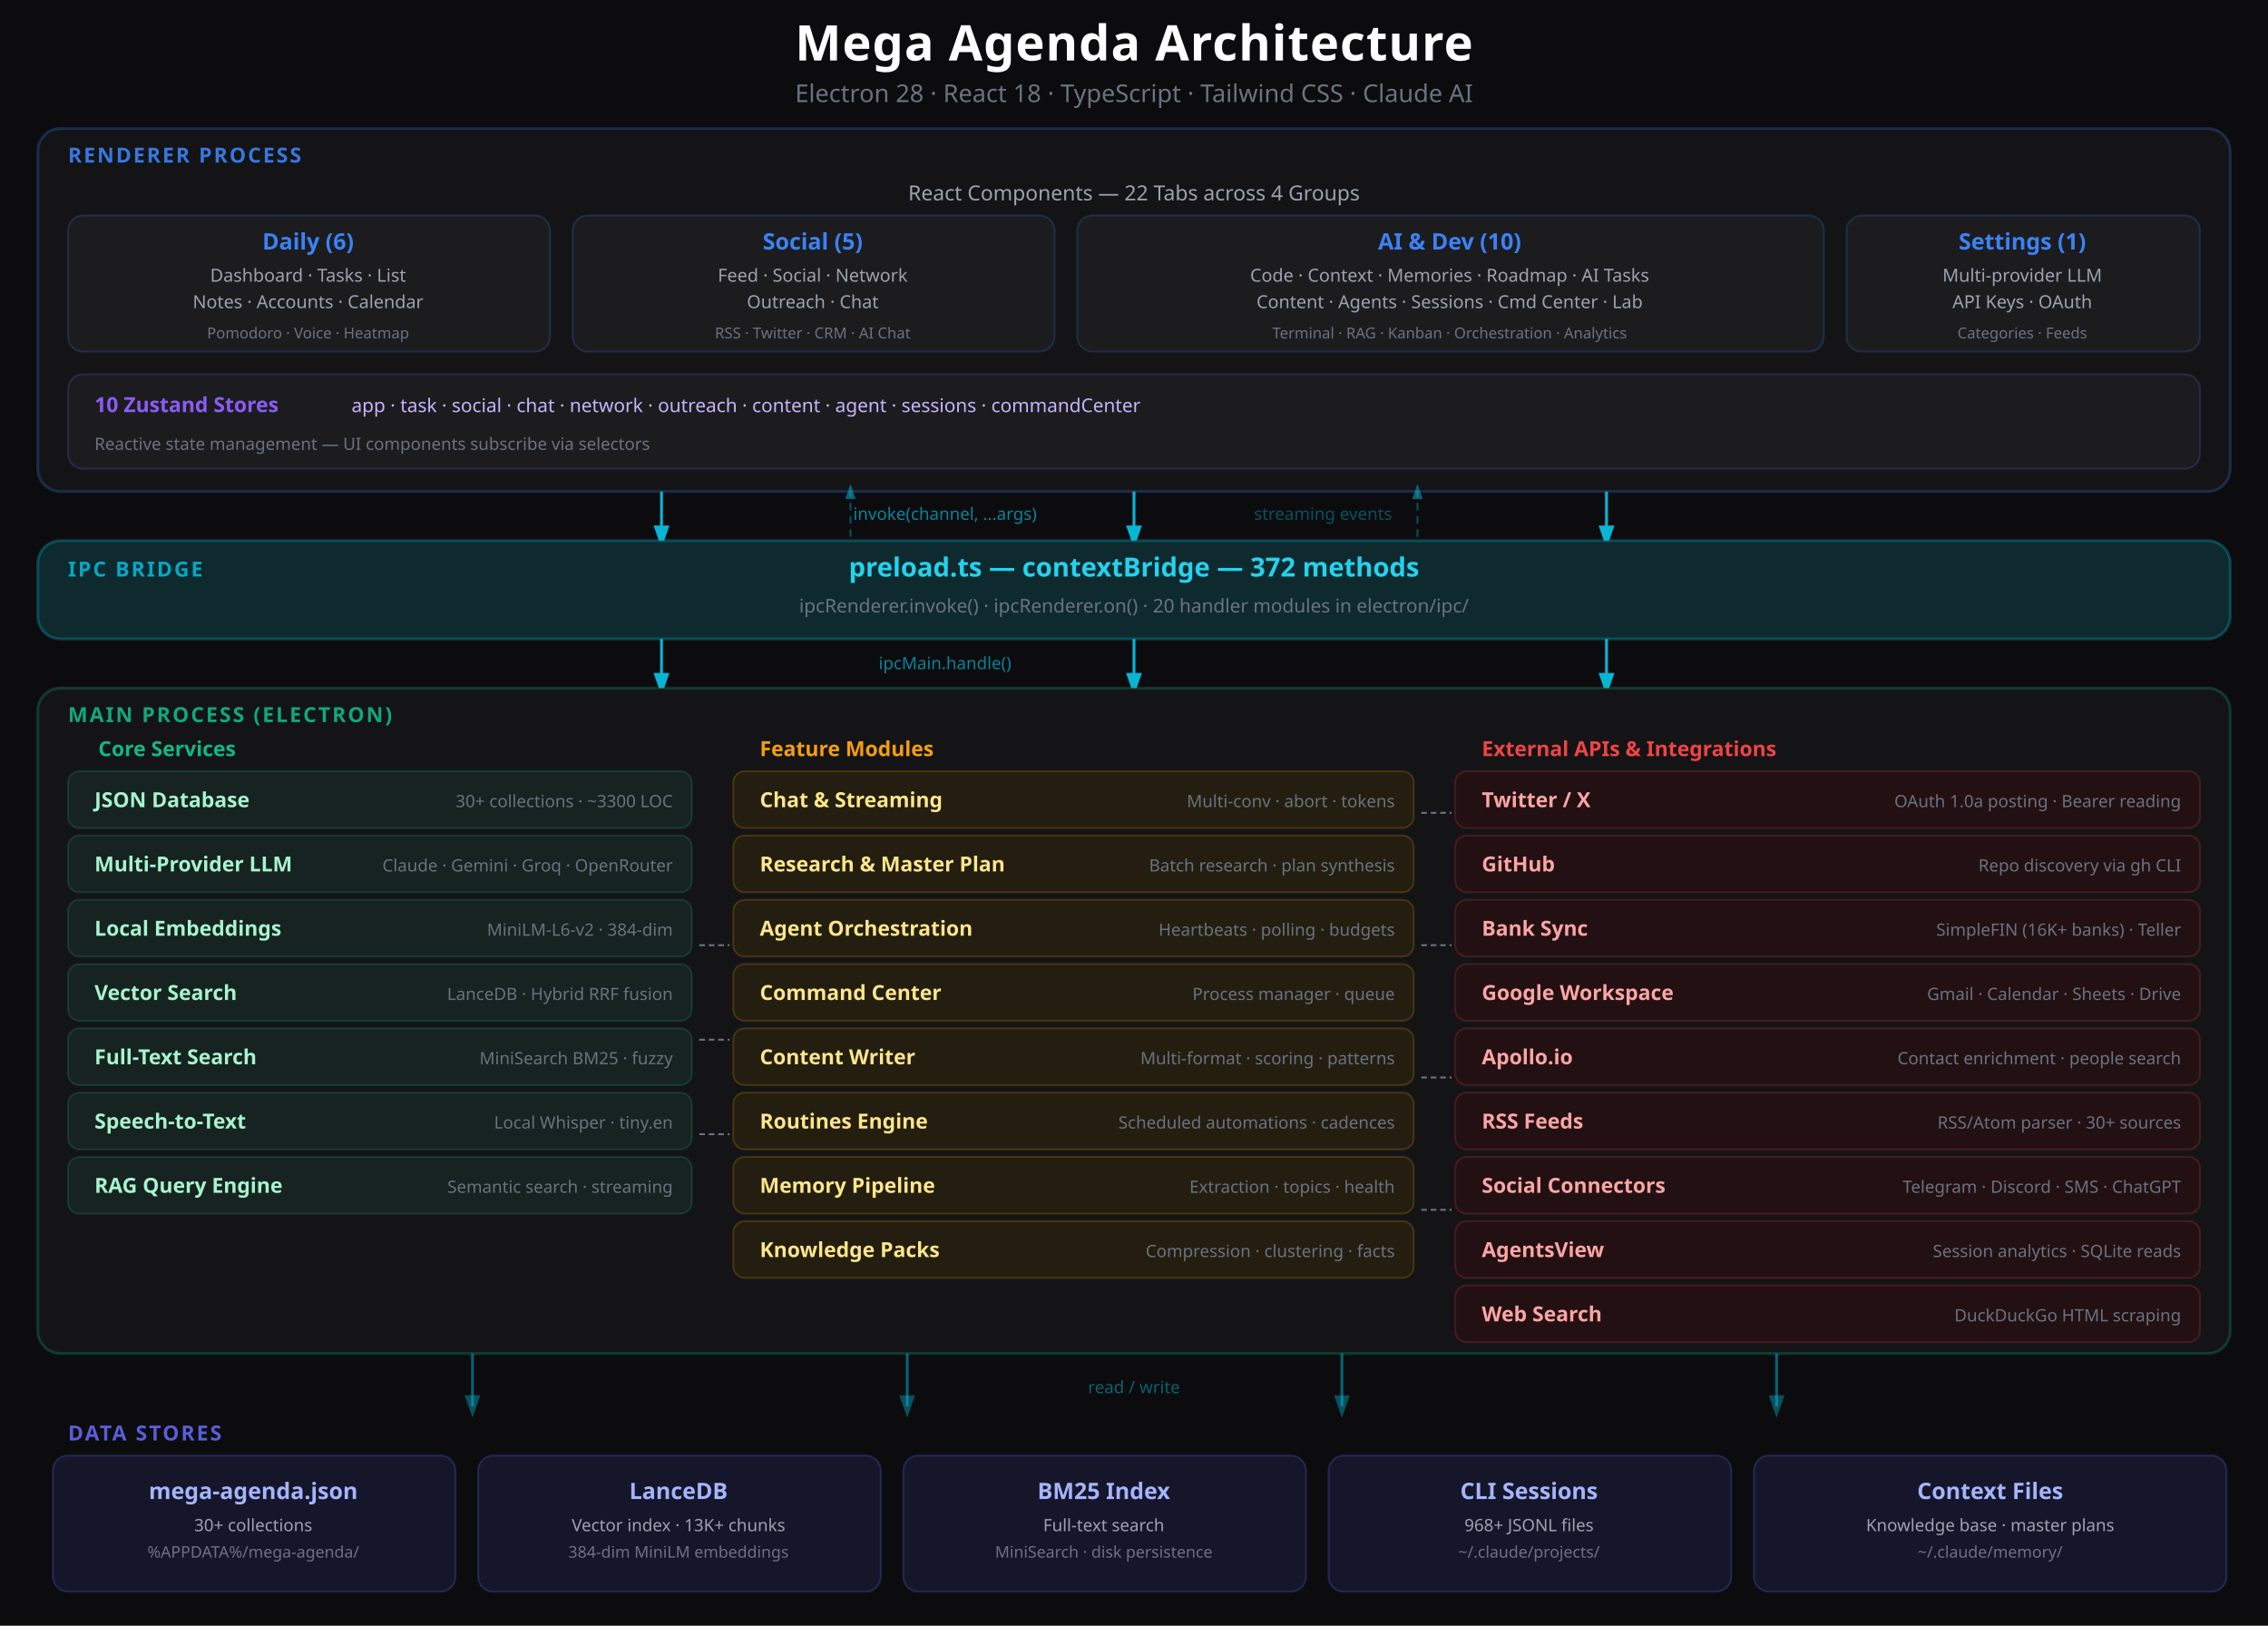
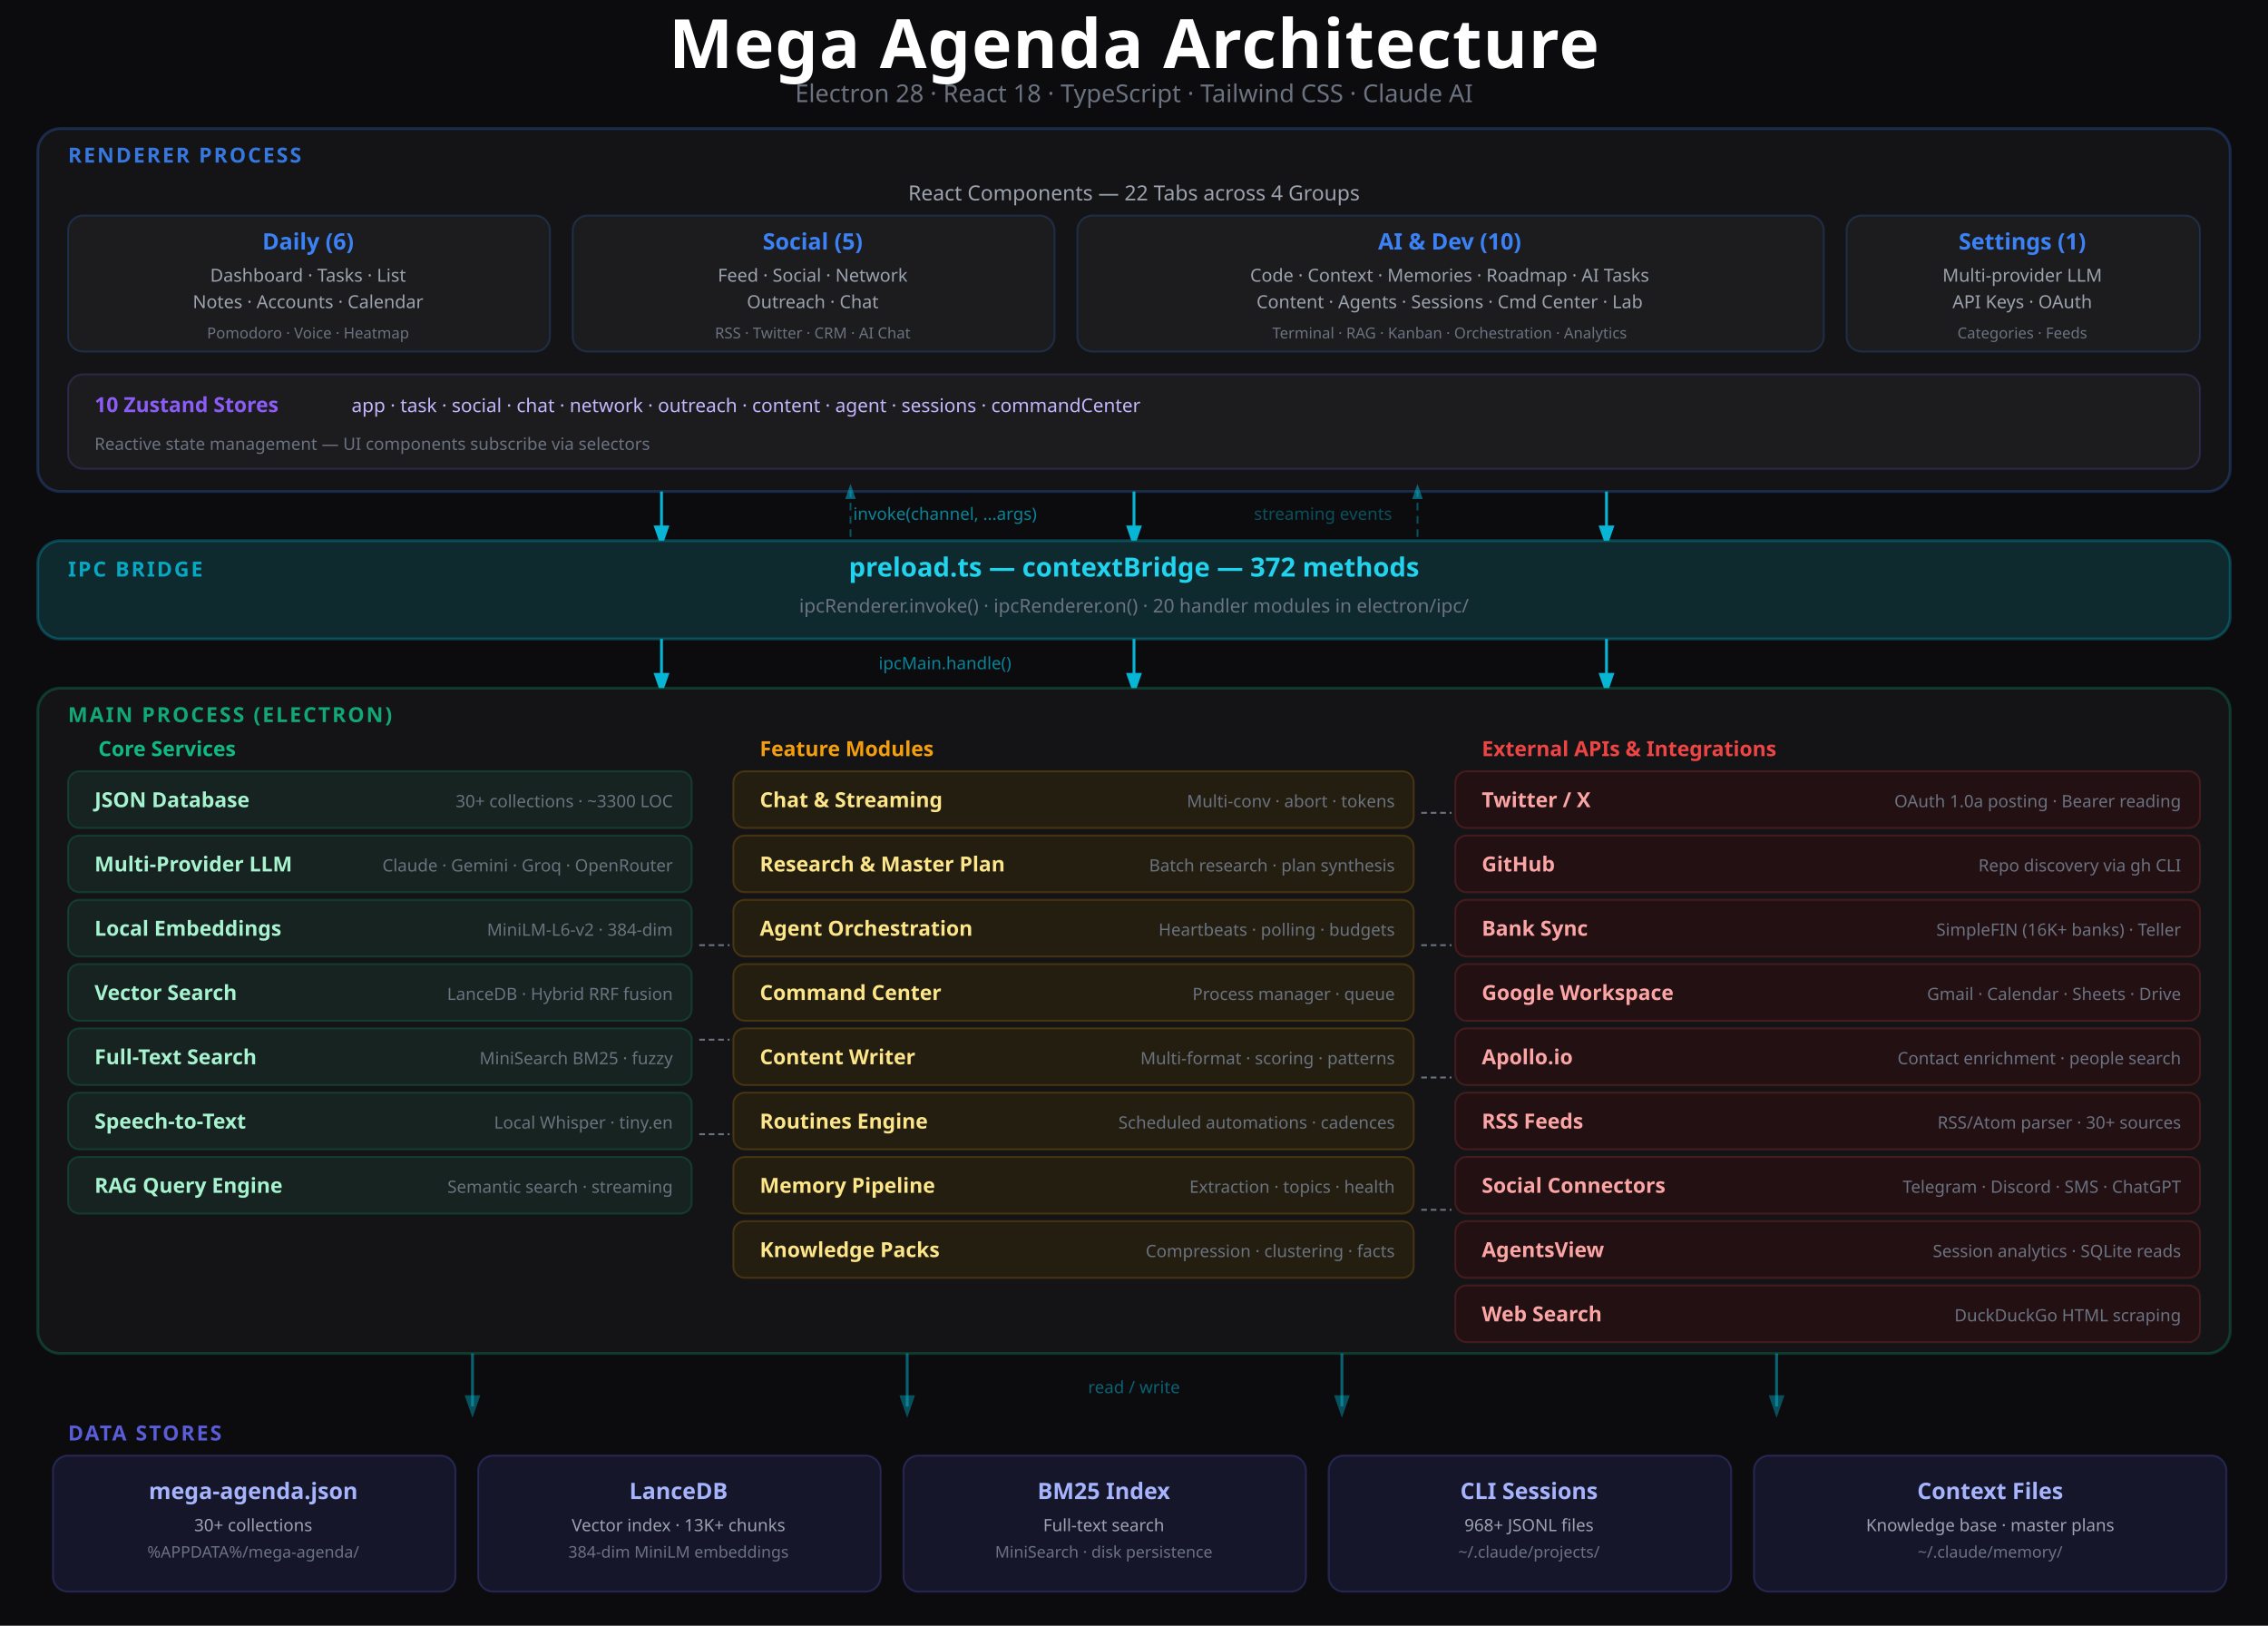
<svg xmlns="http://www.w3.org/2000/svg" viewBox="0 0 1200 860" width="1200" height="860" font-family="Segoe UI, system-ui, -apple-system, sans-serif">
  <defs>
    <marker id="arrow-down" viewBox="0 0 10 7" refX="5" refY="3.5" markerWidth="8" markerHeight="6" orient="auto">
      <polygon points="0 0, 10 3.5, 0 7" fill="#06b6d4" />
    </marker>
    <marker id="arrow-up" viewBox="0 0 10 7" refX="5" refY="3.5" markerWidth="8" markerHeight="6" orient="auto-start-reverse">
      <polygon points="0 0, 10 3.5, 0 7" fill="#06b6d4" opacity="0.5" />
    </marker>
    <marker id="arrow-down-dim" viewBox="0 0 10 7" refX="5" refY="3.5" markerWidth="8" markerHeight="6" orient="auto">
      <polygon points="0 0, 10 3.5, 0 7" fill="#06b6d4" opacity="0.4" />
    </marker>
  </defs>
  <rect width="1200" height="860" fill="#0c0c0e" />
-   <text x="600" y="32" text-anchor="middle" fill="#ffffff" font-size="26" font-weight="700" letter-spacing="0.5">Mega Agenda Architecture</text>
+   <text x="600" y="36" text-anchor="middle" fill="#ffffff" font-size="36" font-weight="700" letter-spacing="0.5">Mega Agenda Architecture</text>
  <text x="600" y="54" text-anchor="middle" fill="#6b7280" font-size="13">Electron 28 · React 18 · TypeScript · Tailwind CSS · Claude AI</text>
  <rect x="20" y="68" width="1160" height="192" rx="12" fill="#141416" stroke="#3b82f6" stroke-opacity="0.25" stroke-width="1.5" />
  <text x="36" y="86" fill="#3b82f6" font-size="11" font-weight="700" letter-spacing="1" opacity="0.9">RENDERER PROCESS</text>
  <text x="600" y="106" text-anchor="middle" fill="#9ca3af" font-size="11">React Components — 22 Tabs across 4 Groups</text>
  <rect x="36" y="114" width="255" height="72" rx="8" fill="#1c1c1f" stroke="#3b82f6" stroke-opacity="0.2" />
  <text x="163" y="132" text-anchor="middle" fill="#3b82f6" font-size="12" font-weight="600">Daily (6)</text>
  <text x="163" y="149" text-anchor="middle" fill="#9ca3af" font-size="9.5">Dashboard · Tasks · List</text>
  <text x="163" y="163" text-anchor="middle" fill="#9ca3af" font-size="9.5">Notes · Accounts · Calendar</text>
  <text x="163" y="179" text-anchor="middle" fill="#6b7280" font-size="8">Pomodoro · Voice · Heatmap</text>
  <rect x="303" y="114" width="255" height="72" rx="8" fill="#1c1c1f" stroke="#3b82f6" stroke-opacity="0.2" />
  <text x="430" y="132" text-anchor="middle" fill="#3b82f6" font-size="12" font-weight="600">Social (5)</text>
  <text x="430" y="149" text-anchor="middle" fill="#9ca3af" font-size="9.5">Feed · Social · Network</text>
  <text x="430" y="163" text-anchor="middle" fill="#9ca3af" font-size="9.5">Outreach · Chat</text>
  <text x="430" y="179" text-anchor="middle" fill="#6b7280" font-size="8">RSS · Twitter · CRM · AI Chat</text>
  <rect x="570" y="114" width="395" height="72" rx="8" fill="#1c1c1f" stroke="#3b82f6" stroke-opacity="0.2" />
  <text x="767" y="132" text-anchor="middle" fill="#3b82f6" font-size="12" font-weight="600">AI &amp; Dev (10)</text>
  <text x="767" y="149" text-anchor="middle" fill="#9ca3af" font-size="9.5">Code · Context · Memories · Roadmap · AI Tasks</text>
  <text x="767" y="163" text-anchor="middle" fill="#9ca3af" font-size="9.5">Content · Agents · Sessions · Cmd Center · Lab</text>
  <text x="767" y="179" text-anchor="middle" fill="#6b7280" font-size="8">Terminal · RAG · Kanban · Orchestration · Analytics</text>
  <rect x="977" y="114" width="187" height="72" rx="8" fill="#1c1c1f" stroke="#3b82f6" stroke-opacity="0.2" />
  <text x="1070" y="132" text-anchor="middle" fill="#3b82f6" font-size="12" font-weight="600">Settings (1)</text>
  <text x="1070" y="149" text-anchor="middle" fill="#9ca3af" font-size="9.5">Multi-provider LLM</text>
  <text x="1070" y="163" text-anchor="middle" fill="#9ca3af" font-size="9.5">API Keys · OAuth</text>
  <text x="1070" y="179" text-anchor="middle" fill="#6b7280" font-size="8">Categories · Feeds</text>
  <rect x="36" y="198" width="1128" height="50" rx="8" fill="#1c1c1f" stroke="#8b5cf6" stroke-opacity="0.2" />
  <text x="50" y="218" fill="#8b5cf6" font-size="11" font-weight="600">10 Zustand Stores</text>
  <text x="186" y="218" fill="#c4b5fd" font-size="10">app · task · social · chat · network · outreach · content · agent · sessions · commandCenter</text>
  <text x="50" y="238" fill="#6b7280" font-size="9">Reactive state management — UI components subscribe via selectors</text>
  <line x1="350" y1="260" x2="350" y2="284" stroke="#06b6d4" stroke-width="1.5" marker-end="url(#arrow-down)" />
  <line x1="600" y1="260" x2="600" y2="284" stroke="#06b6d4" stroke-width="1.5" marker-end="url(#arrow-down)" />
  <line x1="850" y1="260" x2="850" y2="284" stroke="#06b6d4" stroke-width="1.5" marker-end="url(#arrow-down)" />
  <text x="500" y="275" text-anchor="middle" fill="#06b6d4" font-size="9" opacity="0.7">invoke(channel, ...args)</text>
  <line x1="450" y1="284" x2="450" y2="260" stroke="#06b6d4" stroke-opacity="0.4" stroke-width="1" stroke-dasharray="4 3" marker-end="url(#arrow-up)" />
  <line x1="750" y1="284" x2="750" y2="260" stroke="#06b6d4" stroke-opacity="0.4" stroke-width="1" stroke-dasharray="4 3" marker-end="url(#arrow-up)" />
  <text x="700" y="275" text-anchor="middle" fill="#06b6d4" font-size="9" opacity="0.4">streaming events</text>
  <rect x="20" y="286" width="1160" height="52" rx="12" fill="#0e2a2f" stroke="#06b6d4" stroke-opacity="0.3" stroke-width="1.5" />
  <text x="36" y="305" fill="#06b6d4" font-size="11" font-weight="700" letter-spacing="1" opacity="0.9">IPC BRIDGE</text>
  <text x="600" y="305" text-anchor="middle" fill="#22d3ee" font-size="14" font-weight="600">preload.ts — contextBridge — 372 methods</text>
  <text x="600" y="324" text-anchor="middle" fill="#6b7280" font-size="10">ipcRenderer.invoke() · ipcRenderer.on() · 20 handler modules in electron/ipc/</text>
  <line x1="350" y1="338" x2="350" y2="362" stroke="#06b6d4" stroke-width="1.5" marker-end="url(#arrow-down)" />
  <line x1="600" y1="338" x2="600" y2="362" stroke="#06b6d4" stroke-width="1.5" marker-end="url(#arrow-down)" />
  <line x1="850" y1="338" x2="850" y2="362" stroke="#06b6d4" stroke-width="1.5" marker-end="url(#arrow-down)" />
  <text x="500" y="354" text-anchor="middle" fill="#06b6d4" font-size="9" opacity="0.7">ipcMain.handle()</text>
  <rect x="20" y="364" width="1160" height="352" rx="12" fill="#141416" stroke="#10b981" stroke-opacity="0.25" stroke-width="1.5" />
  <text x="36" y="382" fill="#10b981" font-size="11" font-weight="700" letter-spacing="1" opacity="0.9">MAIN PROCESS (ELECTRON)</text>
  <text x="52" y="400" fill="#10b981" font-size="11" font-weight="600">Core Services</text>
  <rect x="36" y="408" width="330" height="30" rx="6" fill="#162320" stroke="#10b981" stroke-opacity="0.2" />
  <text x="50" y="427" fill="#a7f3d0" font-size="11" font-weight="600">JSON Database</text>
  <text x="356" y="427" text-anchor="end" fill="#6b7280" font-size="9">30+ collections · ~3300 LOC</text>
  <rect x="36" y="442" width="330" height="30" rx="6" fill="#162320" stroke="#10b981" stroke-opacity="0.2" />
  <text x="50" y="461" fill="#a7f3d0" font-size="11" font-weight="600">Multi-Provider LLM</text>
  <text x="356" y="461" text-anchor="end" fill="#6b7280" font-size="9">Claude · Gemini · Groq · OpenRouter</text>
  <rect x="36" y="476" width="330" height="30" rx="6" fill="#162320" stroke="#10b981" stroke-opacity="0.2" />
  <text x="50" y="495" fill="#a7f3d0" font-size="11" font-weight="600">Local Embeddings</text>
  <text x="356" y="495" text-anchor="end" fill="#6b7280" font-size="9">MiniLM-L6-v2 · 384-dim</text>
  <rect x="36" y="510" width="330" height="30" rx="6" fill="#162320" stroke="#10b981" stroke-opacity="0.2" />
  <text x="50" y="529" fill="#a7f3d0" font-size="11" font-weight="600">Vector Search</text>
  <text x="356" y="529" text-anchor="end" fill="#6b7280" font-size="9">LanceDB · Hybrid RRF fusion</text>
  <rect x="36" y="544" width="330" height="30" rx="6" fill="#162320" stroke="#10b981" stroke-opacity="0.2" />
  <text x="50" y="563" fill="#a7f3d0" font-size="11" font-weight="600">Full-Text Search</text>
  <text x="356" y="563" text-anchor="end" fill="#6b7280" font-size="9">MiniSearch BM25 · fuzzy</text>
  <rect x="36" y="578" width="330" height="30" rx="6" fill="#162320" stroke="#10b981" stroke-opacity="0.2" />
  <text x="50" y="597" fill="#a7f3d0" font-size="11" font-weight="600">Speech-to-Text</text>
  <text x="356" y="597" text-anchor="end" fill="#6b7280" font-size="9">Local Whisper · tiny.en</text>
  <rect x="36" y="612" width="330" height="30" rx="6" fill="#162320" stroke="#10b981" stroke-opacity="0.2" />
  <text x="50" y="631" fill="#a7f3d0" font-size="11" font-weight="600">RAG Query Engine</text>
  <text x="356" y="631" text-anchor="end" fill="#6b7280" font-size="9">Semantic search · streaming</text>
  <line x1="370" y1="500" x2="386" y2="500" stroke="#6b7280" stroke-width="1" stroke-dasharray="3 2" />
  <line x1="370" y1="550" x2="386" y2="550" stroke="#6b7280" stroke-width="1" stroke-dasharray="3 2" />
  <line x1="370" y1="600" x2="386" y2="600" stroke="#6b7280" stroke-width="1" stroke-dasharray="3 2" />
  <text x="402" y="400" fill="#f59e0b" font-size="11" font-weight="600">Feature Modules</text>
  <rect x="388" y="408" width="360" height="30" rx="6" fill="#231e0f" stroke="#f59e0b" stroke-opacity="0.2" />
  <text x="402" y="427" fill="#fde68a" font-size="11" font-weight="600">Chat &amp; Streaming</text>
  <text x="738" y="427" text-anchor="end" fill="#6b7280" font-size="9">Multi-conv · abort · tokens</text>
  <rect x="388" y="442" width="360" height="30" rx="6" fill="#231e0f" stroke="#f59e0b" stroke-opacity="0.2" />
  <text x="402" y="461" fill="#fde68a" font-size="11" font-weight="600">Research &amp; Master Plan</text>
  <text x="738" y="461" text-anchor="end" fill="#6b7280" font-size="9">Batch research · plan synthesis</text>
  <rect x="388" y="476" width="360" height="30" rx="6" fill="#231e0f" stroke="#f59e0b" stroke-opacity="0.2" />
  <text x="402" y="495" fill="#fde68a" font-size="11" font-weight="600">Agent Orchestration</text>
  <text x="738" y="495" text-anchor="end" fill="#6b7280" font-size="9">Heartbeats · polling · budgets</text>
  <rect x="388" y="510" width="360" height="30" rx="6" fill="#231e0f" stroke="#f59e0b" stroke-opacity="0.2" />
  <text x="402" y="529" fill="#fde68a" font-size="11" font-weight="600">Command Center</text>
  <text x="738" y="529" text-anchor="end" fill="#6b7280" font-size="9">Process manager · queue</text>
  <rect x="388" y="544" width="360" height="30" rx="6" fill="#231e0f" stroke="#f59e0b" stroke-opacity="0.2" />
  <text x="402" y="563" fill="#fde68a" font-size="11" font-weight="600">Content Writer</text>
  <text x="738" y="563" text-anchor="end" fill="#6b7280" font-size="9">Multi-format · scoring · patterns</text>
  <rect x="388" y="578" width="360" height="30" rx="6" fill="#231e0f" stroke="#f59e0b" stroke-opacity="0.2" />
  <text x="402" y="597" fill="#fde68a" font-size="11" font-weight="600">Routines Engine</text>
  <text x="738" y="597" text-anchor="end" fill="#6b7280" font-size="9">Scheduled automations · cadences</text>
  <rect x="388" y="612" width="360" height="30" rx="6" fill="#231e0f" stroke="#f59e0b" stroke-opacity="0.2" />
  <text x="402" y="631" fill="#fde68a" font-size="11" font-weight="600">Memory Pipeline</text>
  <text x="738" y="631" text-anchor="end" fill="#6b7280" font-size="9">Extraction · topics · health</text>
  <rect x="388" y="646" width="360" height="30" rx="6" fill="#231e0f" stroke="#f59e0b" stroke-opacity="0.2" />
  <text x="402" y="665" fill="#fde68a" font-size="11" font-weight="600">Knowledge Packs</text>
  <text x="738" y="665" text-anchor="end" fill="#6b7280" font-size="9">Compression · clustering · facts</text>
  <line x1="752" y1="430" x2="768" y2="430" stroke="#6b7280" stroke-width="1" stroke-dasharray="3 2" />
  <line x1="752" y1="500" x2="768" y2="500" stroke="#6b7280" stroke-width="1" stroke-dasharray="3 2" />
  <line x1="752" y1="570" x2="768" y2="570" stroke="#6b7280" stroke-width="1" stroke-dasharray="3 2" />
  <line x1="752" y1="640" x2="768" y2="640" stroke="#6b7280" stroke-width="1" stroke-dasharray="3 2" />
  <text x="784" y="400" fill="#ef4444" font-size="11" font-weight="600">External APIs &amp; Integrations</text>
  <rect x="770" y="408" width="394" height="30" rx="6" fill="#231013" stroke="#ef4444" stroke-opacity="0.2" />
  <text x="784" y="427" fill="#fca5a5" font-size="11" font-weight="600">Twitter / X</text>
  <text x="1154" y="427" text-anchor="end" fill="#6b7280" font-size="9">OAuth 1.0a posting · Bearer reading</text>
  <rect x="770" y="442" width="394" height="30" rx="6" fill="#231013" stroke="#ef4444" stroke-opacity="0.2" />
  <text x="784" y="461" fill="#fca5a5" font-size="11" font-weight="600">GitHub</text>
  <text x="1154" y="461" text-anchor="end" fill="#6b7280" font-size="9">Repo discovery via gh CLI</text>
  <rect x="770" y="476" width="394" height="30" rx="6" fill="#231013" stroke="#ef4444" stroke-opacity="0.2" />
  <text x="784" y="495" fill="#fca5a5" font-size="11" font-weight="600">Bank Sync</text>
  <text x="1154" y="495" text-anchor="end" fill="#6b7280" font-size="9">SimpleFIN (16K+ banks) · Teller</text>
  <rect x="770" y="510" width="394" height="30" rx="6" fill="#231013" stroke="#ef4444" stroke-opacity="0.2" />
  <text x="784" y="529" fill="#fca5a5" font-size="11" font-weight="600">Google Workspace</text>
  <text x="1154" y="529" text-anchor="end" fill="#6b7280" font-size="9">Gmail · Calendar · Sheets · Drive</text>
  <rect x="770" y="544" width="394" height="30" rx="6" fill="#231013" stroke="#ef4444" stroke-opacity="0.2" />
  <text x="784" y="563" fill="#fca5a5" font-size="11" font-weight="600">Apollo.io</text>
  <text x="1154" y="563" text-anchor="end" fill="#6b7280" font-size="9">Contact enrichment · people search</text>
  <rect x="770" y="578" width="394" height="30" rx="6" fill="#231013" stroke="#ef4444" stroke-opacity="0.2" />
  <text x="784" y="597" fill="#fca5a5" font-size="11" font-weight="600">RSS Feeds</text>
  <text x="1154" y="597" text-anchor="end" fill="#6b7280" font-size="9">RSS/Atom parser · 30+ sources</text>
  <rect x="770" y="612" width="394" height="30" rx="6" fill="#231013" stroke="#ef4444" stroke-opacity="0.2" />
  <text x="784" y="631" fill="#fca5a5" font-size="11" font-weight="600">Social Connectors</text>
  <text x="1154" y="631" text-anchor="end" fill="#6b7280" font-size="9">Telegram · Discord · SMS · ChatGPT</text>
  <rect x="770" y="646" width="394" height="30" rx="6" fill="#231013" stroke="#ef4444" stroke-opacity="0.2" />
  <text x="784" y="665" fill="#fca5a5" font-size="11" font-weight="600">AgentsView</text>
  <text x="1154" y="665" text-anchor="end" fill="#6b7280" font-size="9">Session analytics · SQLite reads</text>
  <rect x="770" y="680" width="394" height="30" rx="6" fill="#231013" stroke="#ef4444" stroke-opacity="0.2" />
  <text x="784" y="699" fill="#fca5a5" font-size="11" font-weight="600">Web Search</text>
  <text x="1154" y="699" text-anchor="end" fill="#6b7280" font-size="9">DuckDuckGo HTML scraping</text>
  <line x1="250" y1="716" x2="250" y2="744" stroke="#06b6d4" stroke-width="1.5" stroke-opacity="0.5" marker-end="url(#arrow-down-dim)" />
  <line x1="480" y1="716" x2="480" y2="744" stroke="#06b6d4" stroke-width="1.5" stroke-opacity="0.5" marker-end="url(#arrow-down-dim)" />
  <line x1="710" y1="716" x2="710" y2="744" stroke="#06b6d4" stroke-width="1.5" stroke-opacity="0.5" marker-end="url(#arrow-down-dim)" />
  <line x1="940" y1="716" x2="940" y2="744" stroke="#06b6d4" stroke-width="1.5" stroke-opacity="0.5" marker-end="url(#arrow-down-dim)" />
  <text x="600" y="737" text-anchor="middle" fill="#06b6d4" font-size="9" opacity="0.5">read / write</text>
  <text x="36" y="762" fill="#6366f1" font-size="11" font-weight="700" letter-spacing="1" opacity="0.9">DATA STORES</text>
  <rect x="28" y="770" width="213" height="72" rx="8" fill="#16162a" stroke="#6366f1" stroke-opacity="0.25" />
  <text x="134" y="793" text-anchor="middle" fill="#a5b4fc" font-size="12" font-weight="600">mega-agenda.json</text>
  <text x="134" y="810" text-anchor="middle" fill="#9ca3af" font-size="9">30+ collections</text>
  <text x="134" y="824" text-anchor="middle" fill="#6b7280" font-size="8.5">%APPDATA%/mega-agenda/</text>
  <rect x="253" y="770" width="213" height="72" rx="8" fill="#16162a" stroke="#6366f1" stroke-opacity="0.25" />
  <text x="359" y="793" text-anchor="middle" fill="#a5b4fc" font-size="12" font-weight="600">LanceDB</text>
  <text x="359" y="810" text-anchor="middle" fill="#9ca3af" font-size="9">Vector index · 13K+ chunks</text>
  <text x="359" y="824" text-anchor="middle" fill="#6b7280" font-size="8.5">384-dim MiniLM embeddings</text>
  <rect x="478" y="770" width="213" height="72" rx="8" fill="#16162a" stroke="#6366f1" stroke-opacity="0.25" />
  <text x="584" y="793" text-anchor="middle" fill="#a5b4fc" font-size="12" font-weight="600">BM25 Index</text>
  <text x="584" y="810" text-anchor="middle" fill="#9ca3af" font-size="9">Full-text search</text>
  <text x="584" y="824" text-anchor="middle" fill="#6b7280" font-size="8.5">MiniSearch · disk persistence</text>
  <rect x="703" y="770" width="213" height="72" rx="8" fill="#16162a" stroke="#6366f1" stroke-opacity="0.25" />
  <text x="809" y="793" text-anchor="middle" fill="#a5b4fc" font-size="12" font-weight="600">CLI Sessions</text>
  <text x="809" y="810" text-anchor="middle" fill="#9ca3af" font-size="9">968+ JSONL files</text>
  <text x="809" y="824" text-anchor="middle" fill="#6b7280" font-size="8.5">~/.claude/projects/</text>
  <rect x="928" y="770" width="250" height="72" rx="8" fill="#16162a" stroke="#6366f1" stroke-opacity="0.25" />
  <text x="1053" y="793" text-anchor="middle" fill="#a5b4fc" font-size="12" font-weight="600">Context Files</text>
  <text x="1053" y="810" text-anchor="middle" fill="#9ca3af" font-size="9">Knowledge base · master plans</text>
  <text x="1053" y="824" text-anchor="middle" fill="#6b7280" font-size="8.5">~/.claude/memory/</text>
</svg>
